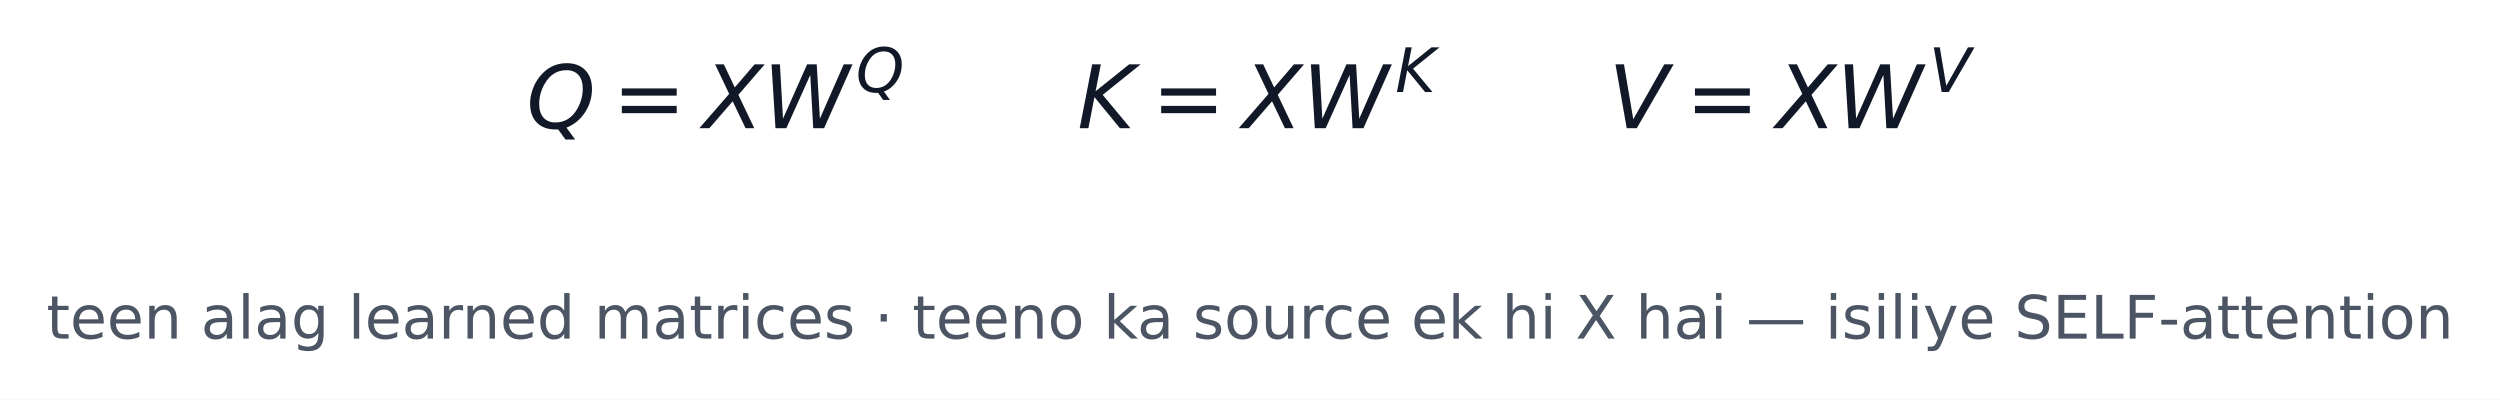
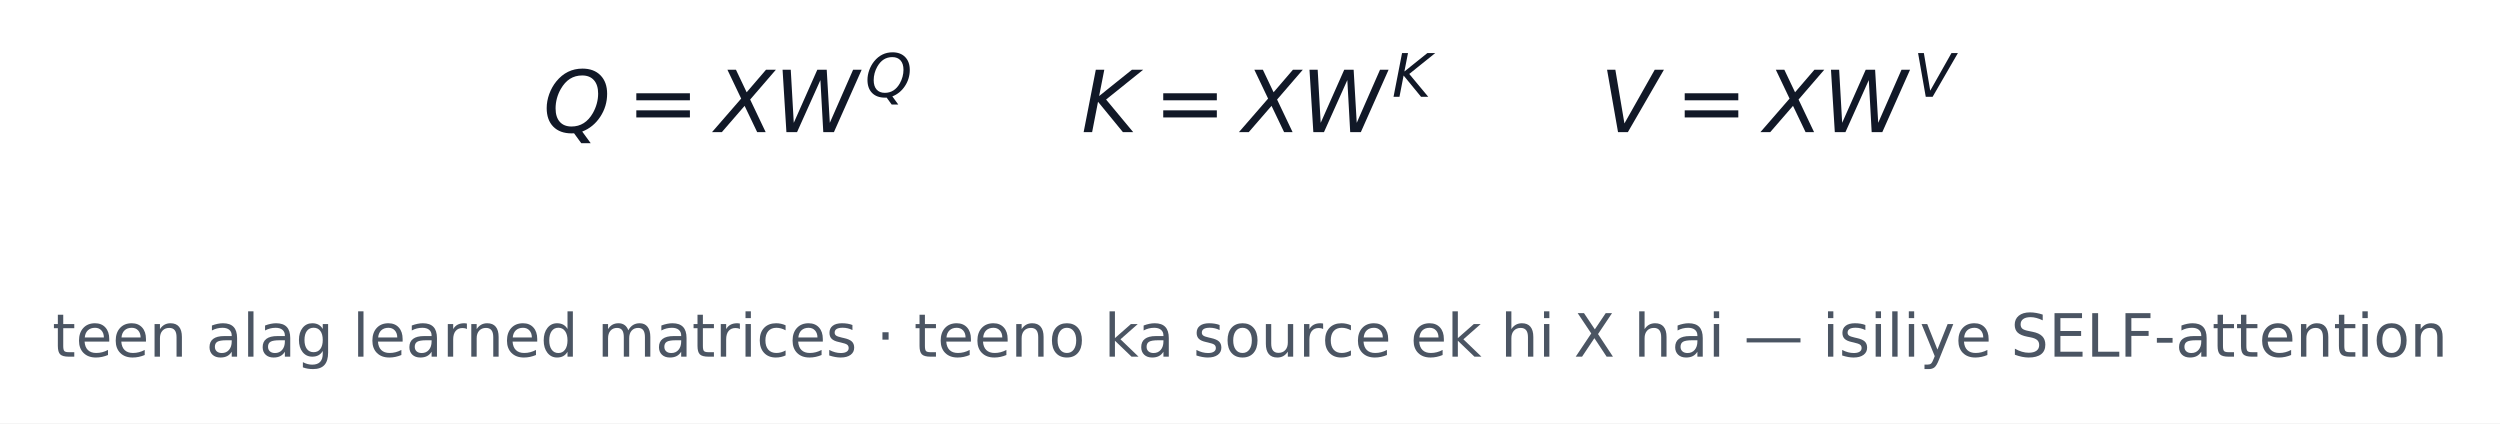
- <svg xmlns="http://www.w3.org/2000/svg" xmlns:xlink="http://www.w3.org/1999/xlink" width="541.962pt" height="86.611pt" viewBox="0 0 541.962 86.611" version="1.1">
+ <svg xmlns="http://www.w3.org/2000/svg" xmlns:xlink="http://www.w3.org/1999/xlink" width="481.754pt" height="81.574pt" viewBox="0 0 481.754 81.574" version="1.1">
  <defs>
    <style type="text/css">*{stroke-linejoin: round; stroke-linecap: butt}</style>
  </defs>
  <g id="figure_1">
    <g id="patch_1">
-       <path d="M 0 86.611  L 541.962 86.611  L 541.962 0  L 0 0  z " style="fill: #ffffff" />
+       <path d="M 0 81.574  L 481.754 81.574  L 481.754 0  L 0 0  z " style="fill: #ffffff" />
    </g>
    <g id="text_1">
-       <g style="fill: #111827" transform="translate(114.1359 27.94) scale(0.19 -0.19)">
+       <g style="fill: #111827" transform="translate(104.6694 25.59) scale(0.165 -0.165)">
        <defs>
          <path id="DejaVuSans-Oblique-34" d="M 2309 -84  Q 2275 -88 2237 -89  Q 2200 -91 2125 -91  Q 1250 -91 756 411  Q 263 913 263 1797  Q 263 2319 452 2844  Q 641 3369 978 3788  Q 1369 4269 1858 4509  Q 2347 4750 2938 4750  Q 3794 4750 4287 4245  Q 4781 3741 4781 2869  Q 4781 1928 4265 1147  Q 3750 366 2919 44  L 3553 -825  L 2847 -825  L 2309 -84  z M 2919 4238  Q 2400 4238 2003 3986  Q 1606 3734 1313 3219  Q 1125 2891 1026 2522  Q 928 2153 928 1778  Q 928 1128 1239 775  Q 1550 422 2119 422  Q 2631 422 3032 676  Q 3434 931 3719 1434  Q 3909 1772 4009 2142  Q 4109 2513 4109 2881  Q 4109 3528 3796 3883  Q 3484 4238 2919 4238  z " transform="scale(0.015625)" />
          <path id="DejaVuSans-20" d="M 678 2906  L 4684 2906  L 4684 2381  L 678 2381  L 678 2906  z M 678 1631  L 4684 1631  L 4684 1100  L 678 1100  L 678 1631  z " transform="scale(0.015625)" />
          <path id="DejaVuSans-Oblique-3b" d="M 878 4666  L 1516 4666  L 2316 2981  L 3763 4666  L 4500 4666  L 2578 2438  L 3738 0  L 3103 0  L 2163 1966  L 459 0  L -275 0  L 1906 2509  L 878 4666  z " transform="scale(0.015625)" />
          <path id="DejaVuSans-Oblique-3a" d="M 616 4666  L 1228 4666  L 1453 697  L 3213 4666  L 3916 4666  L 4147 697  L 5888 4666  L 6528 4666  L 4453 0  L 3659 0  L 3444 3891  L 1697 0  L 903 0  L 616 4666  z " transform="scale(0.015625)" />
          <path id="DejaVuSans-Oblique-2e" d="M 1081 4666  L 1716 4666  L 1331 2700  L 3781 4666  L 4622 4666  L 1850 2438  L 3878 0  L 3109 0  L 1247 2272  L 806 0  L 172 0  L 1081 4666  z " transform="scale(0.015625)" />
          <path id="DejaVuSans-Oblique-39" d="M 1319 0  L 500 4666  L 1119 4666  L 1797 653  L 4063 4666  L 4750 4666  L 2053 0  L 1319 0  z " transform="scale(0.015625)" />
        </defs>
        <use xlink:href="#DejaVuSans-Oblique-34" transform="translate(0 0.746875)" />
        <use xlink:href="#DejaVuSans-20" transform="translate(98.19336 0.746875)" />
        <use xlink:href="#DejaVuSans-Oblique-3b" transform="translate(201.4648 0.746875)" />
        <use xlink:href="#DejaVuSans-Oblique-3a" transform="translate(269.9707 0.746875)" />
        <use xlink:href="#DejaVuSans-Oblique-34" transform="translate(375.8644 42.04688) scale(0.7)" />
        <use xlink:href="#DejaVuSans-Oblique-2e" transform="translate(628.5207 0.746875)" />
        <use xlink:href="#DejaVuSans-20" transform="translate(713.5793 0.746875)" />
        <use xlink:href="#DejaVuSans-Oblique-3b" transform="translate(816.8508 0.746875)" />
        <use xlink:href="#DejaVuSans-Oblique-3a" transform="translate(885.3566 0.746875)" />
        <use xlink:href="#DejaVuSans-Oblique-2e" transform="translate(991.2503 42.04688) scale(0.7)" />
        <use xlink:href="#DejaVuSans-Oblique-39" transform="translate(1234.712 0.746875)" />
        <use xlink:href="#DejaVuSans-20" transform="translate(1322.603 0.746875)" />
        <use xlink:href="#DejaVuSans-Oblique-3b" transform="translate(1425.874 0.746875)" />
        <use xlink:href="#DejaVuSans-Oblique-3a" transform="translate(1494.38 0.746875)" />
        <use xlink:href="#DejaVuSans-Oblique-39" transform="translate(1600.274 42.04688) scale(0.7)" />
      </g>
    </g>
    <g id="text_2">
-       <g style="fill: #4b5563" transform="translate(10.08 73.40776) scale(0.13 -0.13)">
+       <g style="fill: #4b5563" transform="translate(10.08 68.73095) scale(0.115 -0.115)">
        <defs>
          <path id="DejaVuSans-57" d="M 1172 4494  L 1172 3500  L 2356 3500  L 2356 3053  L 1172 3053  L 1172 1153  Q 1172 725 1289 603  Q 1406 481 1766 481  L 2356 481  L 2356 0  L 1766 0  Q 1100 0 847 248  Q 594 497 594 1153  L 594 3053  L 172 3053  L 172 3500  L 594 3500  L 594 4494  L 1172 4494  z " transform="scale(0.015625)" />
          <path id="DejaVuSans-48" d="M 3597 1894  L 3597 1613  L 953 1613  Q 991 1019 1311 708  Q 1631 397 2203 397  Q 2534 397 2845 478  Q 3156 559 3463 722  L 3463 178  Q 3153 47 2828 -22  Q 2503 -91 2169 -91  Q 1331 -91 842 396  Q 353 884 353 1716  Q 353 2575 817 3079  Q 1281 3584 2069 3584  Q 2775 3584 3186 3129  Q 3597 2675 3597 1894  z M 3022 2063  Q 3016 2534 2758 2815  Q 2500 3097 2075 3097  Q 1594 3097 1305 2825  Q 1016 2553 972 2059  L 3022 2063  z " transform="scale(0.015625)" />
          <path id="DejaVuSans-51" d="M 3513 2113  L 3513 0  L 2938 0  L 2938 2094  Q 2938 2591 2744 2837  Q 2550 3084 2163 3084  Q 1697 3084 1428 2787  Q 1159 2491 1159 1978  L 1159 0  L 581 0  L 581 3500  L 1159 3500  L 1159 2956  Q 1366 3272 1645 3428  Q 1925 3584 2291 3584  Q 2894 3584 3203 3211  Q 3513 2838 3513 2113  z " transform="scale(0.015625)" />
          <path id="DejaVuSans-3" transform="scale(0.015625)" />
          <path id="DejaVuSans-44" d="M 2194 1759  Q 1497 1759 1228 1600  Q 959 1441 959 1056  Q 959 750 1161 570  Q 1363 391 1709 391  Q 2188 391 2477 730  Q 2766 1069 2766 1631  L 2766 1759  L 2194 1759  z M 3341 1997  L 3341 0  L 2766 0  L 2766 531  Q 2569 213 2275 61  Q 1981 -91 1556 -91  Q 1019 -91 701 211  Q 384 513 384 1019  Q 384 1609 779 1909  Q 1175 2209 1959 2209  L 2766 2209  L 2766 2266  Q 2766 2663 2505 2880  Q 2244 3097 1772 3097  Q 1472 3097 1187 3025  Q 903 2953 641 2809  L 641 3341  Q 956 3463 1253 3523  Q 1550 3584 1831 3584  Q 2591 3584 2966 3190  Q 3341 2797 3341 1997  z " transform="scale(0.015625)" />
          <path id="DejaVuSans-4f" d="M 603 4863  L 1178 4863  L 1178 0  L 603 0  L 603 4863  z " transform="scale(0.015625)" />
          <path id="DejaVuSans-4a" d="M 2906 1791  Q 2906 2416 2648 2759  Q 2391 3103 1925 3103  Q 1463 3103 1205 2759  Q 947 2416 947 1791  Q 947 1169 1205 825  Q 1463 481 1925 481  Q 2391 481 2648 825  Q 2906 1169 2906 1791  z M 3481 434  Q 3481 -459 3084 -895  Q 2688 -1331 1869 -1331  Q 1566 -1331 1297 -1286  Q 1028 -1241 775 -1147  L 775 -588  Q 1028 -725 1275 -790  Q 1522 -856 1778 -856  Q 2344 -856 2625 -561  Q 2906 -266 2906 331  L 2906 616  Q 2728 306 2450 153  Q 2172 0 1784 0  Q 1141 0 747 490  Q 353 981 353 1791  Q 353 2603 747 3093  Q 1141 3584 1784 3584  Q 2172 3584 2450 3431  Q 2728 3278 2906 2969  L 2906 3500  L 3481 3500  L 3481 434  z " transform="scale(0.015625)" />
          <path id="DejaVuSans-55" d="M 2631 2963  Q 2534 3019 2420 3045  Q 2306 3072 2169 3072  Q 1681 3072 1420 2755  Q 1159 2438 1159 1844  L 1159 0  L 581 0  L 581 3500  L 1159 3500  L 1159 2956  Q 1341 3275 1631 3429  Q 1922 3584 2338 3584  Q 2397 3584 2469 3576  Q 2541 3569 2628 3553  L 2631 2963  z " transform="scale(0.015625)" />
          <path id="DejaVuSans-47" d="M 2906 2969  L 2906 4863  L 3481 4863  L 3481 0  L 2906 0  L 2906 525  Q 2725 213 2448 61  Q 2172 -91 1784 -91  Q 1150 -91 751 415  Q 353 922 353 1747  Q 353 2572 751 3078  Q 1150 3584 1784 3584  Q 2172 3584 2448 3432  Q 2725 3281 2906 2969  z M 947 1747  Q 947 1113 1208 752  Q 1469 391 1925 391  Q 2381 391 2643 752  Q 2906 1113 2906 1747  Q 2906 2381 2643 2742  Q 2381 3103 1925 3103  Q 1469 3103 1208 2742  Q 947 2381 947 1747  z " transform="scale(0.015625)" />
          <path id="DejaVuSans-50" d="M 3328 2828  Q 3544 3216 3844 3400  Q 4144 3584 4550 3584  Q 5097 3584 5394 3201  Q 5691 2819 5691 2113  L 5691 0  L 5113 0  L 5113 2094  Q 5113 2597 4934 2840  Q 4756 3084 4391 3084  Q 3944 3084 3684 2787  Q 3425 2491 3425 1978  L 3425 0  L 2847 0  L 2847 2094  Q 2847 2600 2669 2842  Q 2491 3084 2119 3084  Q 1678 3084 1418 2786  Q 1159 2488 1159 1978  L 1159 0  L 581 0  L 581 3500  L 1159 3500  L 1159 2956  Q 1356 3278 1631 3431  Q 1906 3584 2284 3584  Q 2666 3584 2933 3390  Q 3200 3197 3328 2828  z " transform="scale(0.015625)" />
          <path id="DejaVuSans-4c" d="M 603 3500  L 1178 3500  L 1178 0  L 603 0  L 603 3500  z M 603 4863  L 1178 4863  L 1178 4134  L 603 4134  L 603 4863  z " transform="scale(0.015625)" />
          <path id="DejaVuSans-46" d="M 3122 3366  L 3122 2828  Q 2878 2963 2633 3030  Q 2388 3097 2138 3097  Q 1578 3097 1268 2742  Q 959 2388 959 1747  Q 959 1106 1268 751  Q 1578 397 2138 397  Q 2388 397 2633 464  Q 2878 531 3122 666  L 3122 134  Q 2881 22 2623 -34  Q 2366 -91 2075 -91  Q 1284 -91 818 406  Q 353 903 353 1747  Q 353 2603 823 3093  Q 1294 3584 2113 3584  Q 2378 3584 2631 3529  Q 2884 3475 3122 3366  z " transform="scale(0.015625)" />
          <path id="DejaVuSans-56" d="M 2834 3397  L 2834 2853  Q 2591 2978 2328 3040  Q 2066 3103 1784 3103  Q 1356 3103 1142 2972  Q 928 2841 928 2578  Q 928 2378 1081 2264  Q 1234 2150 1697 2047  L 1894 2003  Q 2506 1872 2764 1633  Q 3022 1394 3022 966  Q 3022 478 2636 193  Q 2250 -91 1575 -91  Q 1294 -91 989 -36  Q 684 19 347 128  L 347 722  Q 666 556 975 473  Q 1284 391 1588 391  Q 1994 391 2212 530  Q 2431 669 2431 922  Q 2431 1156 2273 1281  Q 2116 1406 1581 1522  L 1381 1569  Q 847 1681 609 1914  Q 372 2147 372 2553  Q 372 3047 722 3315  Q 1072 3584 1716 3584  Q 2034 3584 2315 3537  Q 2597 3491 2834 3397  z " transform="scale(0.015625)" />
          <path id="DejaVuSans-79" d="M 684 2619  L 1344 2619  L 1344 1825  L 684 1825  L 684 2619  z " transform="scale(0.015625)" />
          <path id="DejaVuSans-52" d="M 1959 3097  Q 1497 3097 1228 2736  Q 959 2375 959 1747  Q 959 1119 1226 758  Q 1494 397 1959 397  Q 2419 397 2687 759  Q 2956 1122 2956 1747  Q 2956 2369 2687 2733  Q 2419 3097 1959 3097  z M 1959 3584  Q 2709 3584 3137 3096  Q 3566 2609 3566 1747  Q 3566 888 3137 398  Q 2709 -91 1959 -91  Q 1206 -91 779 398  Q 353 888 353 1747  Q 353 2609 779 3096  Q 1206 3584 1959 3584  z " transform="scale(0.015625)" />
          <path id="DejaVuSans-4e" d="M 581 4863  L 1159 4863  L 1159 1991  L 2875 3500  L 3609 3500  L 1753 1863  L 3688 0  L 2938 0  L 1159 1709  L 1159 0  L 581 0  L 581 4863  z " transform="scale(0.015625)" />
          <path id="DejaVuSans-58" d="M 544 1381  L 544 3500  L 1119 3500  L 1119 1403  Q 1119 906 1312 657  Q 1506 409 1894 409  Q 2359 409 2629 706  Q 2900 1003 2900 1516  L 2900 3500  L 3475 3500  L 3475 0  L 2900 0  L 2900 538  Q 2691 219 2414 64  Q 2138 -91 1772 -91  Q 1169 -91 856 284  Q 544 659 544 1381  z M 1991 3584  L 1991 3584  z " transform="scale(0.015625)" />
          <path id="DejaVuSans-4b" d="M 3513 2113  L 3513 0  L 2938 0  L 2938 2094  Q 2938 2591 2744 2837  Q 2550 3084 2163 3084  Q 1697 3084 1428 2787  Q 1159 2491 1159 1978  L 1159 0  L 581 0  L 581 4863  L 1159 4863  L 1159 2956  Q 1366 3272 1645 3428  Q 1925 3584 2291 3584  Q 2894 3584 3203 3211  Q 3513 2838 3513 2113  z " transform="scale(0.015625)" />
          <path id="DejaVuSans-3b" d="M 403 4666  L 1081 4666  L 2241 2931  L 3406 4666  L 4084 4666  L 2584 2425  L 4184 0  L 3506 0  L 2194 1984  L 872 0  L 191 0  L 1856 2491  L 403 4666  z " transform="scale(0.015625)" />
          <path id="DejaVuSans-af6" d="M 313 1978  L 6088 1978  L 6088 1528  L 313 1528  L 313 1978  z " transform="scale(0.015625)" />
          <path id="DejaVuSans-5c" d="M 2059 -325  Q 1816 -950 1584 -1140  Q 1353 -1331 966 -1331  L 506 -1331  L 506 -850  L 844 -850  Q 1081 -850 1212 -737  Q 1344 -625 1503 -206  L 1606 56  L 191 3500  L 800 3500  L 1894 763  L 2988 3500  L 3597 3500  L 2059 -325  z " transform="scale(0.015625)" />
          <path id="DejaVuSans-36" d="M 3425 4513  L 3425 3897  Q 3066 4069 2747 4153  Q 2428 4238 2131 4238  Q 1616 4238 1336 4038  Q 1056 3838 1056 3469  Q 1056 3159 1242 3001  Q 1428 2844 1947 2747  L 2328 2669  Q 3034 2534 3370 2195  Q 3706 1856 3706 1288  Q 3706 609 3251 259  Q 2797 -91 1919 -91  Q 1588 -91 1214 -16  Q 841 59 441 206  L 441 856  Q 825 641 1194 531  Q 1563 422 1919 422  Q 2459 422 2753 634  Q 3047 847 3047 1241  Q 3047 1584 2836 1778  Q 2625 1972 2144 2069  L 1759 2144  Q 1053 2284 737 2584  Q 422 2884 422 3419  Q 422 4038 858 4394  Q 1294 4750 2059 4750  Q 2388 4750 2728 4690  Q 3069 4631 3425 4513  z " transform="scale(0.015625)" />
          <path id="DejaVuSans-28" d="M 628 4666  L 3578 4666  L 3578 4134  L 1259 4134  L 1259 2753  L 3481 2753  L 3481 2222  L 1259 2222  L 1259 531  L 3634 531  L 3634 0  L 628 0  L 628 4666  z " transform="scale(0.015625)" />
          <path id="DejaVuSans-2f" d="M 628 4666  L 1259 4666  L 1259 531  L 3531 531  L 3531 0  L 628 0  L 628 4666  z " transform="scale(0.015625)" />
          <path id="DejaVuSans-29" d="M 628 4666  L 3309 4666  L 3309 4134  L 1259 4134  L 1259 2759  L 3109 2759  L 3109 2228  L 1259 2228  L 1259 0  L 628 0  L 628 4666  z " transform="scale(0.015625)" />
          <path id="DejaVuSans-10" d="M 313 2009  L 1997 2009  L 1997 1497  L 313 1497  L 313 2009  z " transform="scale(0.015625)" />
        </defs>
        <use xlink:href="#DejaVuSans-57" />
        <use xlink:href="#DejaVuSans-48" transform="translate(39.20312 0)" />
        <use xlink:href="#DejaVuSans-48" transform="translate(100.7344 0)" />
        <use xlink:href="#DejaVuSans-51" transform="translate(162.2656 0)" />
        <use xlink:href="#DejaVuSans-3" transform="translate(225.6406 0)" />
        <use xlink:href="#DejaVuSans-44" transform="translate(257.4219 0)" />
        <use xlink:href="#DejaVuSans-4f" transform="translate(318.7031 0)" />
        <use xlink:href="#DejaVuSans-44" transform="translate(346.4844 0)" />
        <use xlink:href="#DejaVuSans-4a" transform="translate(407.7656 0)" />
        <use xlink:href="#DejaVuSans-3" transform="translate(471.25 0)" />
        <use xlink:href="#DejaVuSans-4f" transform="translate(503.0312 0)" />
        <use xlink:href="#DejaVuSans-48" transform="translate(530.8125 0)" />
        <use xlink:href="#DejaVuSans-44" transform="translate(592.3438 0)" />
        <use xlink:href="#DejaVuSans-55" transform="translate(653.625 0)" />
        <use xlink:href="#DejaVuSans-51" transform="translate(692.9844 0)" />
        <use xlink:href="#DejaVuSans-48" transform="translate(756.3594 0)" />
        <use xlink:href="#DejaVuSans-47" transform="translate(817.8906 0)" />
        <use xlink:href="#DejaVuSans-3" transform="translate(881.375 0)" />
        <use xlink:href="#DejaVuSans-50" transform="translate(913.1562 0)" />
        <use xlink:href="#DejaVuSans-44" transform="translate(1010.562 0)" />
        <use xlink:href="#DejaVuSans-57" transform="translate(1071.844 0)" />
        <use xlink:href="#DejaVuSans-55" transform="translate(1111.047 0)" />
        <use xlink:href="#DejaVuSans-4c" transform="translate(1152.156 0)" />
        <use xlink:href="#DejaVuSans-46" transform="translate(1179.938 0)" />
        <use xlink:href="#DejaVuSans-48" transform="translate(1234.922 0)" />
        <use xlink:href="#DejaVuSans-56" transform="translate(1296.453 0)" />
        <use xlink:href="#DejaVuSans-3" transform="translate(1348.547 0)" />
        <use xlink:href="#DejaVuSans-79" transform="translate(1380.328 0)" />
        <use xlink:href="#DejaVuSans-3" transform="translate(1412.109 0)" />
        <use xlink:href="#DejaVuSans-57" transform="translate(1443.891 0)" />
        <use xlink:href="#DejaVuSans-48" transform="translate(1483.094 0)" />
        <use xlink:href="#DejaVuSans-48" transform="translate(1544.625 0)" />
        <use xlink:href="#DejaVuSans-51" transform="translate(1606.156 0)" />
        <use xlink:href="#DejaVuSans-52" transform="translate(1669.531 0)" />
        <use xlink:href="#DejaVuSans-3" transform="translate(1730.719 0)" />
        <use xlink:href="#DejaVuSans-4e" transform="translate(1762.5 0)" />
        <use xlink:href="#DejaVuSans-44" transform="translate(1818.656 0)" />
        <use xlink:href="#DejaVuSans-3" transform="translate(1879.938 0)" />
        <use xlink:href="#DejaVuSans-56" transform="translate(1911.719 0)" />
        <use xlink:href="#DejaVuSans-52" transform="translate(1963.812 0)" />
        <use xlink:href="#DejaVuSans-58" transform="translate(2025 0)" />
        <use xlink:href="#DejaVuSans-55" transform="translate(2088.375 0)" />
        <use xlink:href="#DejaVuSans-46" transform="translate(2127.281 0)" />
        <use xlink:href="#DejaVuSans-48" transform="translate(2182.266 0)" />
        <use xlink:href="#DejaVuSans-3" transform="translate(2243.797 0)" />
        <use xlink:href="#DejaVuSans-48" transform="translate(2275.578 0)" />
        <use xlink:href="#DejaVuSans-4e" transform="translate(2337.109 0)" />
        <use xlink:href="#DejaVuSans-3" transform="translate(2395.016 0)" />
        <use xlink:href="#DejaVuSans-4b" transform="translate(2426.797 0)" />
        <use xlink:href="#DejaVuSans-4c" transform="translate(2490.172 0)" />
        <use xlink:href="#DejaVuSans-3" transform="translate(2517.953 0)" />
        <use xlink:href="#DejaVuSans-3b" transform="translate(2549.734 0)" />
        <use xlink:href="#DejaVuSans-3" transform="translate(2618.234 0)" />
        <use xlink:href="#DejaVuSans-4b" transform="translate(2650.016 0)" />
        <use xlink:href="#DejaVuSans-44" transform="translate(2713.391 0)" />
        <use xlink:href="#DejaVuSans-4c" transform="translate(2774.672 0)" />
        <use xlink:href="#DejaVuSans-3" transform="translate(2802.453 0)" />
        <use xlink:href="#DejaVuSans-af6" transform="translate(2834.234 0)" />
        <use xlink:href="#DejaVuSans-3" transform="translate(2934.234 0)" />
        <use xlink:href="#DejaVuSans-4c" transform="translate(2966.016 0)" />
        <use xlink:href="#DejaVuSans-56" transform="translate(2993.797 0)" />
        <use xlink:href="#DejaVuSans-4c" transform="translate(3045.891 0)" />
        <use xlink:href="#DejaVuSans-4f" transform="translate(3073.672 0)" />
        <use xlink:href="#DejaVuSans-4c" transform="translate(3101.453 0)" />
        <use xlink:href="#DejaVuSans-5c" transform="translate(3129.234 0)" />
        <use xlink:href="#DejaVuSans-48" transform="translate(3188.422 0)" />
        <use xlink:href="#DejaVuSans-3" transform="translate(3249.953 0)" />
        <use xlink:href="#DejaVuSans-36" transform="translate(3281.734 0)" />
        <use xlink:href="#DejaVuSans-28" transform="translate(3345.219 0)" />
        <use xlink:href="#DejaVuSans-2f" transform="translate(3408.406 0)" />
        <use xlink:href="#DejaVuSans-29" transform="translate(3464.125 0)" />
        <use xlink:href="#DejaVuSans-10" transform="translate(3521.641 0)" />
        <use xlink:href="#DejaVuSans-44" transform="translate(3557.719 0)" />
        <use xlink:href="#DejaVuSans-57" transform="translate(3619 0)" />
        <use xlink:href="#DejaVuSans-57" transform="translate(3658.203 0)" />
        <use xlink:href="#DejaVuSans-48" transform="translate(3697.406 0)" />
        <use xlink:href="#DejaVuSans-51" transform="translate(3758.938 0)" />
        <use xlink:href="#DejaVuSans-57" transform="translate(3822.312 0)" />
        <use xlink:href="#DejaVuSans-4c" transform="translate(3861.516 0)" />
        <use xlink:href="#DejaVuSans-52" transform="translate(3889.297 0)" />
        <use xlink:href="#DejaVuSans-51" transform="translate(3950.484 0)" />
      </g>
    </g>
  </g>
</svg>
